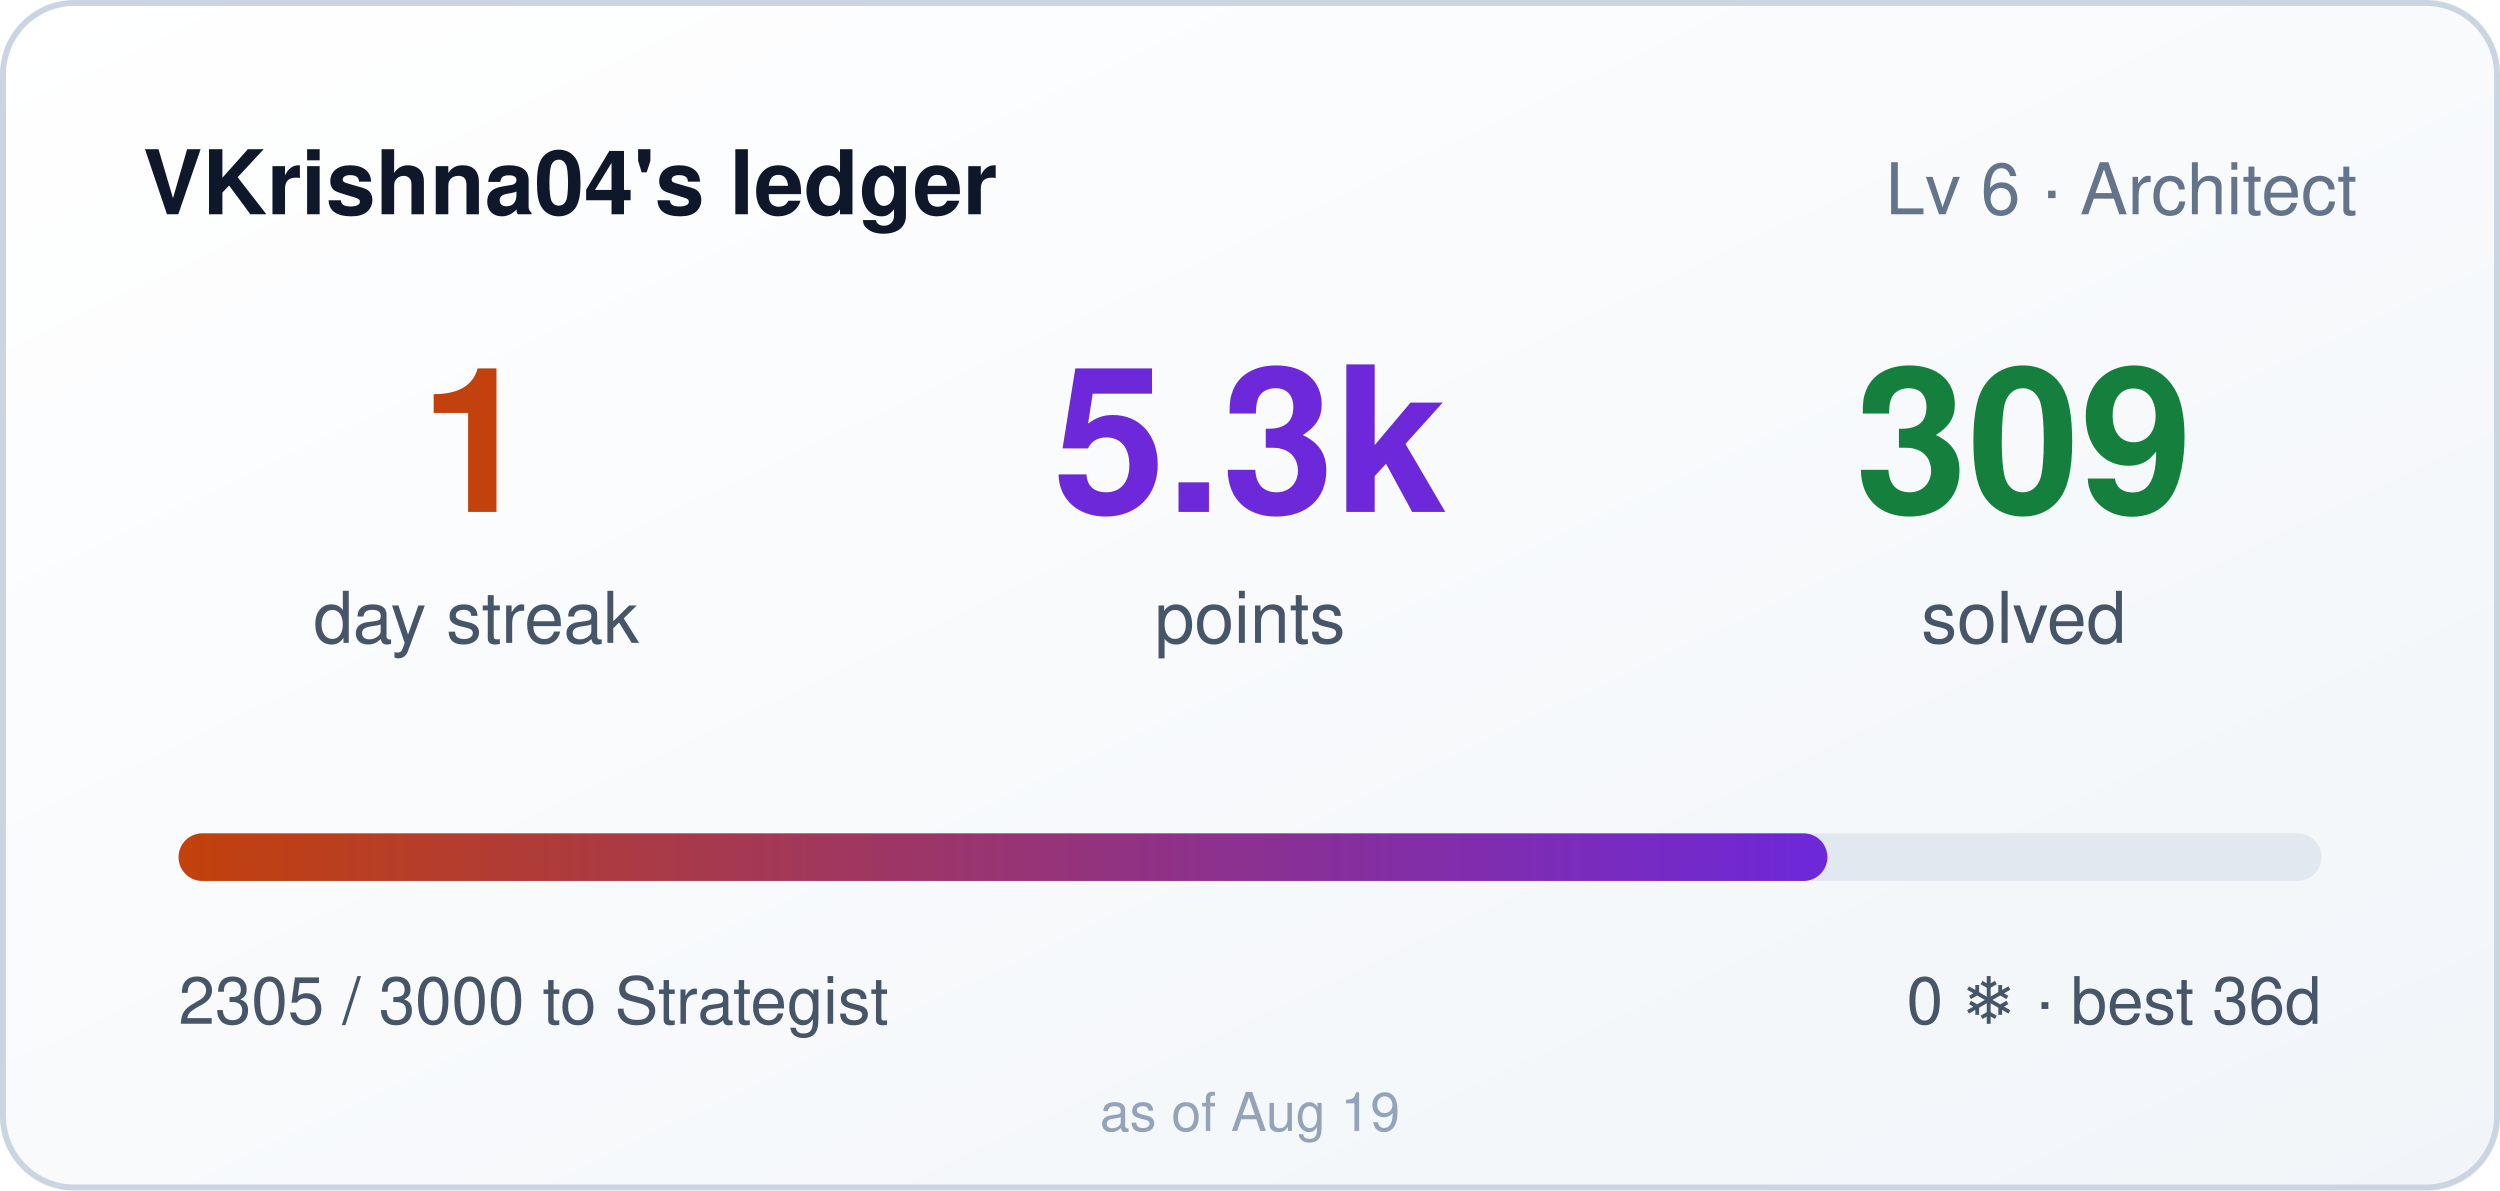
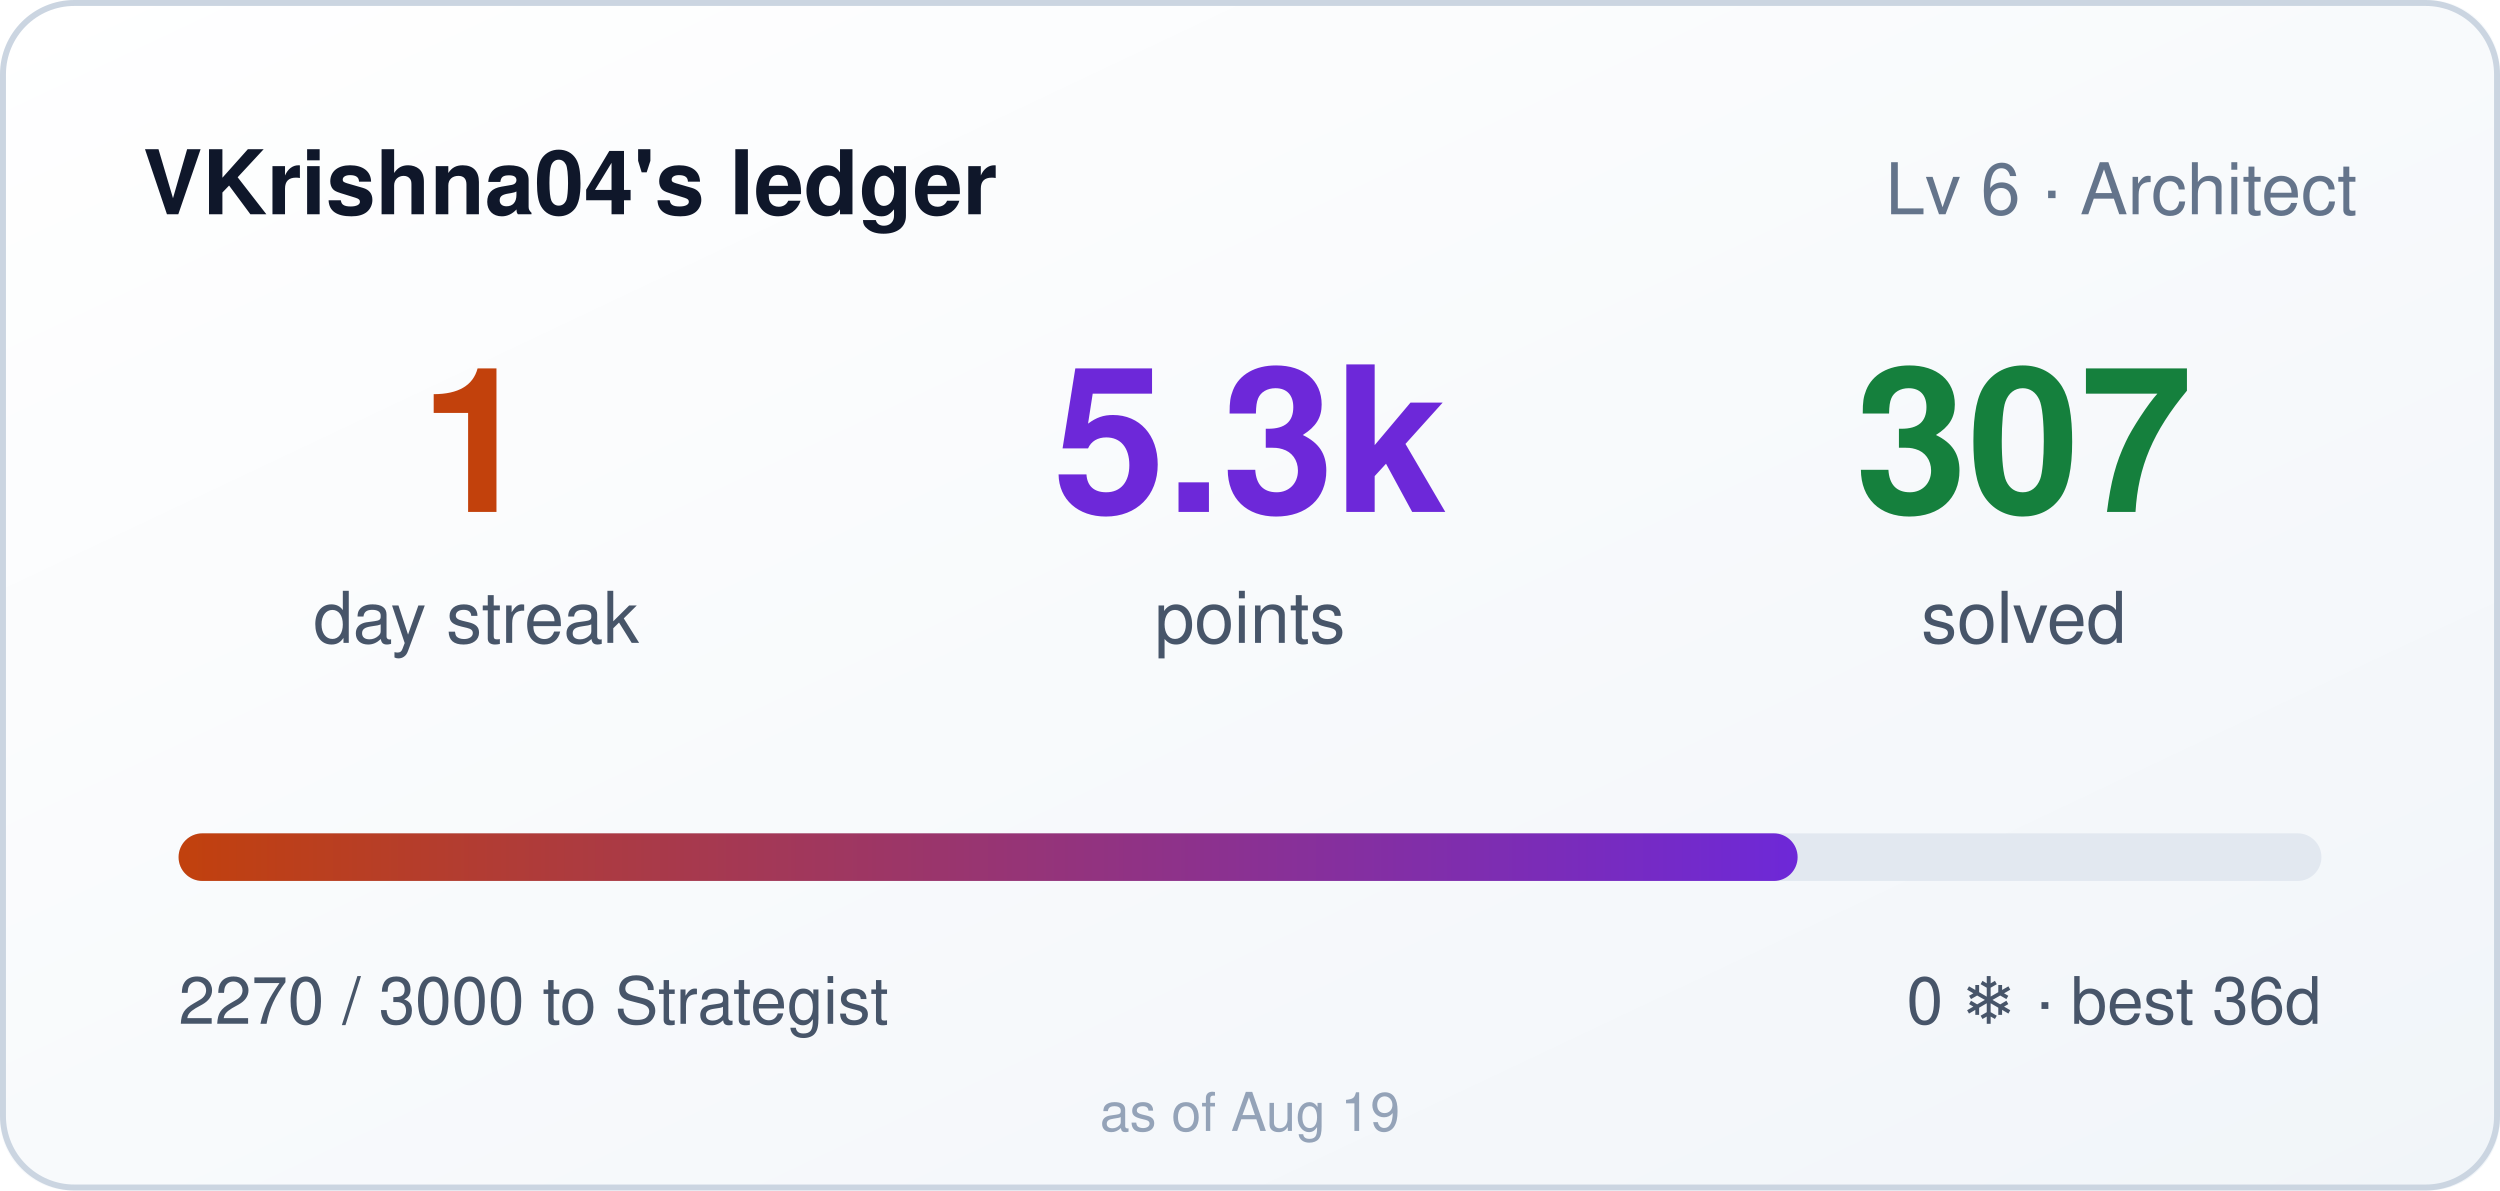
- <svg xmlns="http://www.w3.org/2000/svg" width="420" height="200" role="img" aria-label="VKrishna04's ledger: 1 day streak, 5305 points">
+ <svg xmlns="http://www.w3.org/2000/svg" width="420" height="200" role="img" aria-label="VKrishna04's ledger: 1 day streak, 5270 points">
  <style>
    .bar,.n{transform-box:fill-box}
    .bar{transform-origin:left center}
    @media (prefers-reduced-motion: no-preference){
      .bar{animation:cl-grow .9s cubic-bezier(.22,1,.36,1) both}
      .n{animation:cl-rise .5s ease-out both}
      .n2{animation-delay:.08s}
      .n3{animation-delay:.16s}
    }
    @keyframes cl-grow{from{transform:scaleX(0)}to{transform:scaleX(1)}}
    @keyframes cl-rise{from{opacity:0;transform:translateY(6px)}to{opacity:1;transform:none}}
  </style>
  <defs>
    <linearGradient id="bg" x1="0" y1="0" x2="1" y2="1">
      <stop offset="0" stop-color="#ffffff" />
      <stop offset="1" stop-color="#f1f5f9" />
    </linearGradient>
    <linearGradient id="bar" x1="0" y1="0" x2="1" y2="0">
      <stop offset="0" stop-color="#c2410c" />
      <stop offset="1" stop-color="#6d28d9" />
    </linearGradient>
  </defs>
  <rect width="420" height="200" rx="12" fill="url(#bg)" />
  <rect x="0.5" y="0.5" width="419" height="199" rx="12" fill="none" stroke="#cbd5e1" />
  <text x="24" y="36" fill="#0f172a" font-size="15" font-weight="600" font-family="Segoe UI,Helvetica,Arial,sans-serif">VKrishna04's ledger</text>
  <text x="396" y="36" fill="#64748b" font-size="12" text-anchor="end" font-family="Segoe UI,Helvetica,Arial,sans-serif">Lv 6 · Architect</text>
  <g font-family="Segoe UI,Helvetica,Arial,sans-serif">
    <text class="n n1" x="80" y="86" fill="#c2410c" font-size="34" font-weight="700" text-anchor="middle">1</text>
    <text x="80" y="108" fill="#475569" font-size="12" text-anchor="middle">day streak</text>
    <text class="n n2" x="210" y="86" fill="#6d28d9" font-size="34" font-weight="700" text-anchor="middle">5.3k</text>
    <text x="210" y="108" fill="#475569" font-size="12" text-anchor="middle">points</text>
-     <text class="n n3" x="340" y="86" fill="#15803d" font-size="34" font-weight="700" text-anchor="middle">309</text>
+     <text class="n n3" x="340" y="86" fill="#15803d" font-size="34" font-weight="700" text-anchor="middle">307</text>
    <text x="340" y="108" fill="#475569" font-size="12" text-anchor="middle">solved</text>
  </g>
  <rect x="30" y="140" width="360" height="8" rx="4" fill="#e2e8f0" />
-   <rect class="bar" x="30" y="140" width="277" height="8" rx="4" fill="url(#bar)" />
-   <text x="30" y="172" fill="#475569" font-size="11" font-family="Segoe UI,Helvetica,Arial,sans-serif">2305 / 3000 to Strategist</text>
+   <rect class="bar" x="30" y="140" width="272" height="8" rx="4" fill="url(#bar)" />
+   <text x="30" y="172" fill="#475569" font-size="11" font-family="Segoe UI,Helvetica,Arial,sans-serif">2270 / 3000 to Strategist</text>
  <text x="390" y="172" fill="#475569" font-size="11" text-anchor="end" font-family="Segoe UI,Helvetica,Arial,sans-serif">0 ❄ · best 36d</text>
  <text x="210" y="190" fill="#94a3b8" font-size="9" text-anchor="middle" font-family="Segoe UI,Helvetica,Arial,sans-serif">as of Aug 19</text>
</svg>
